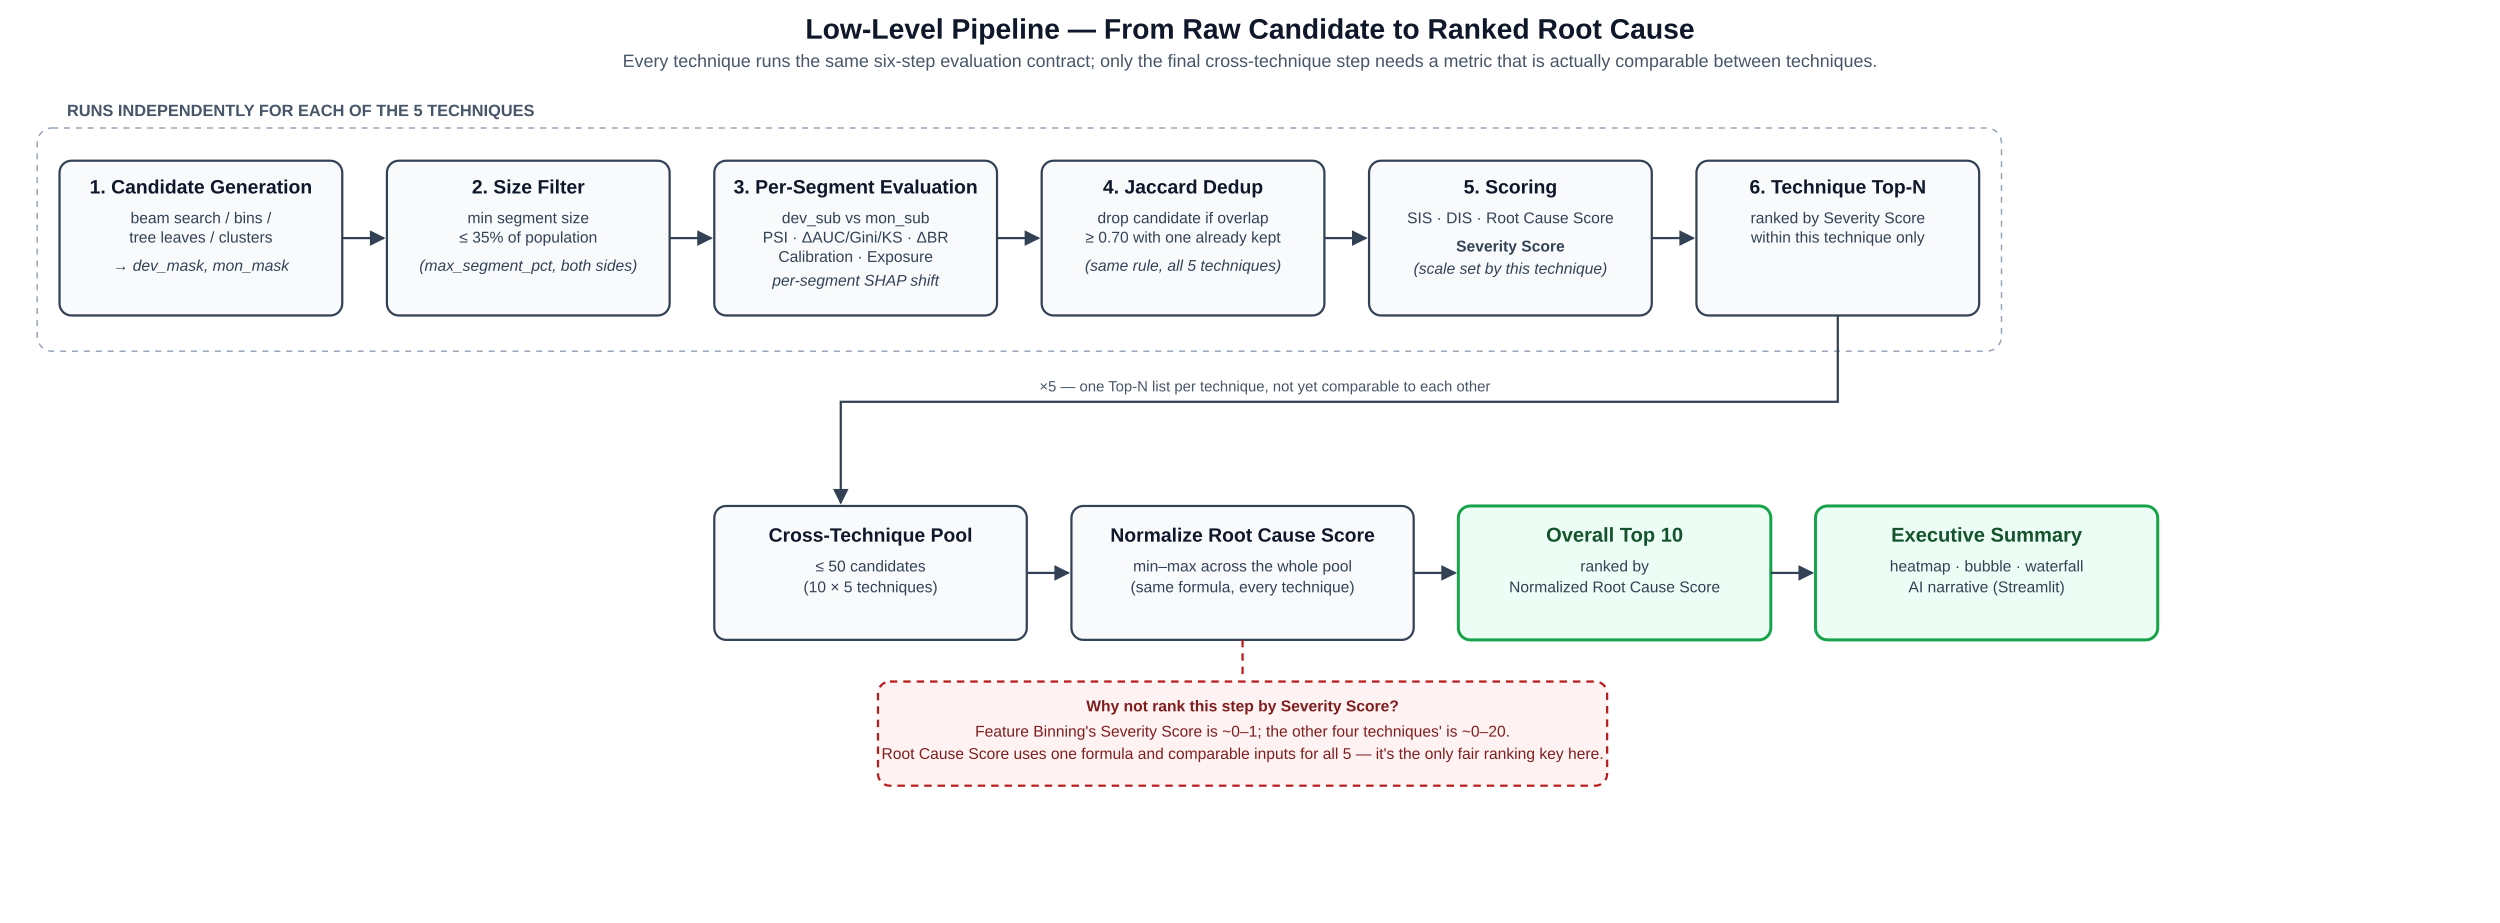
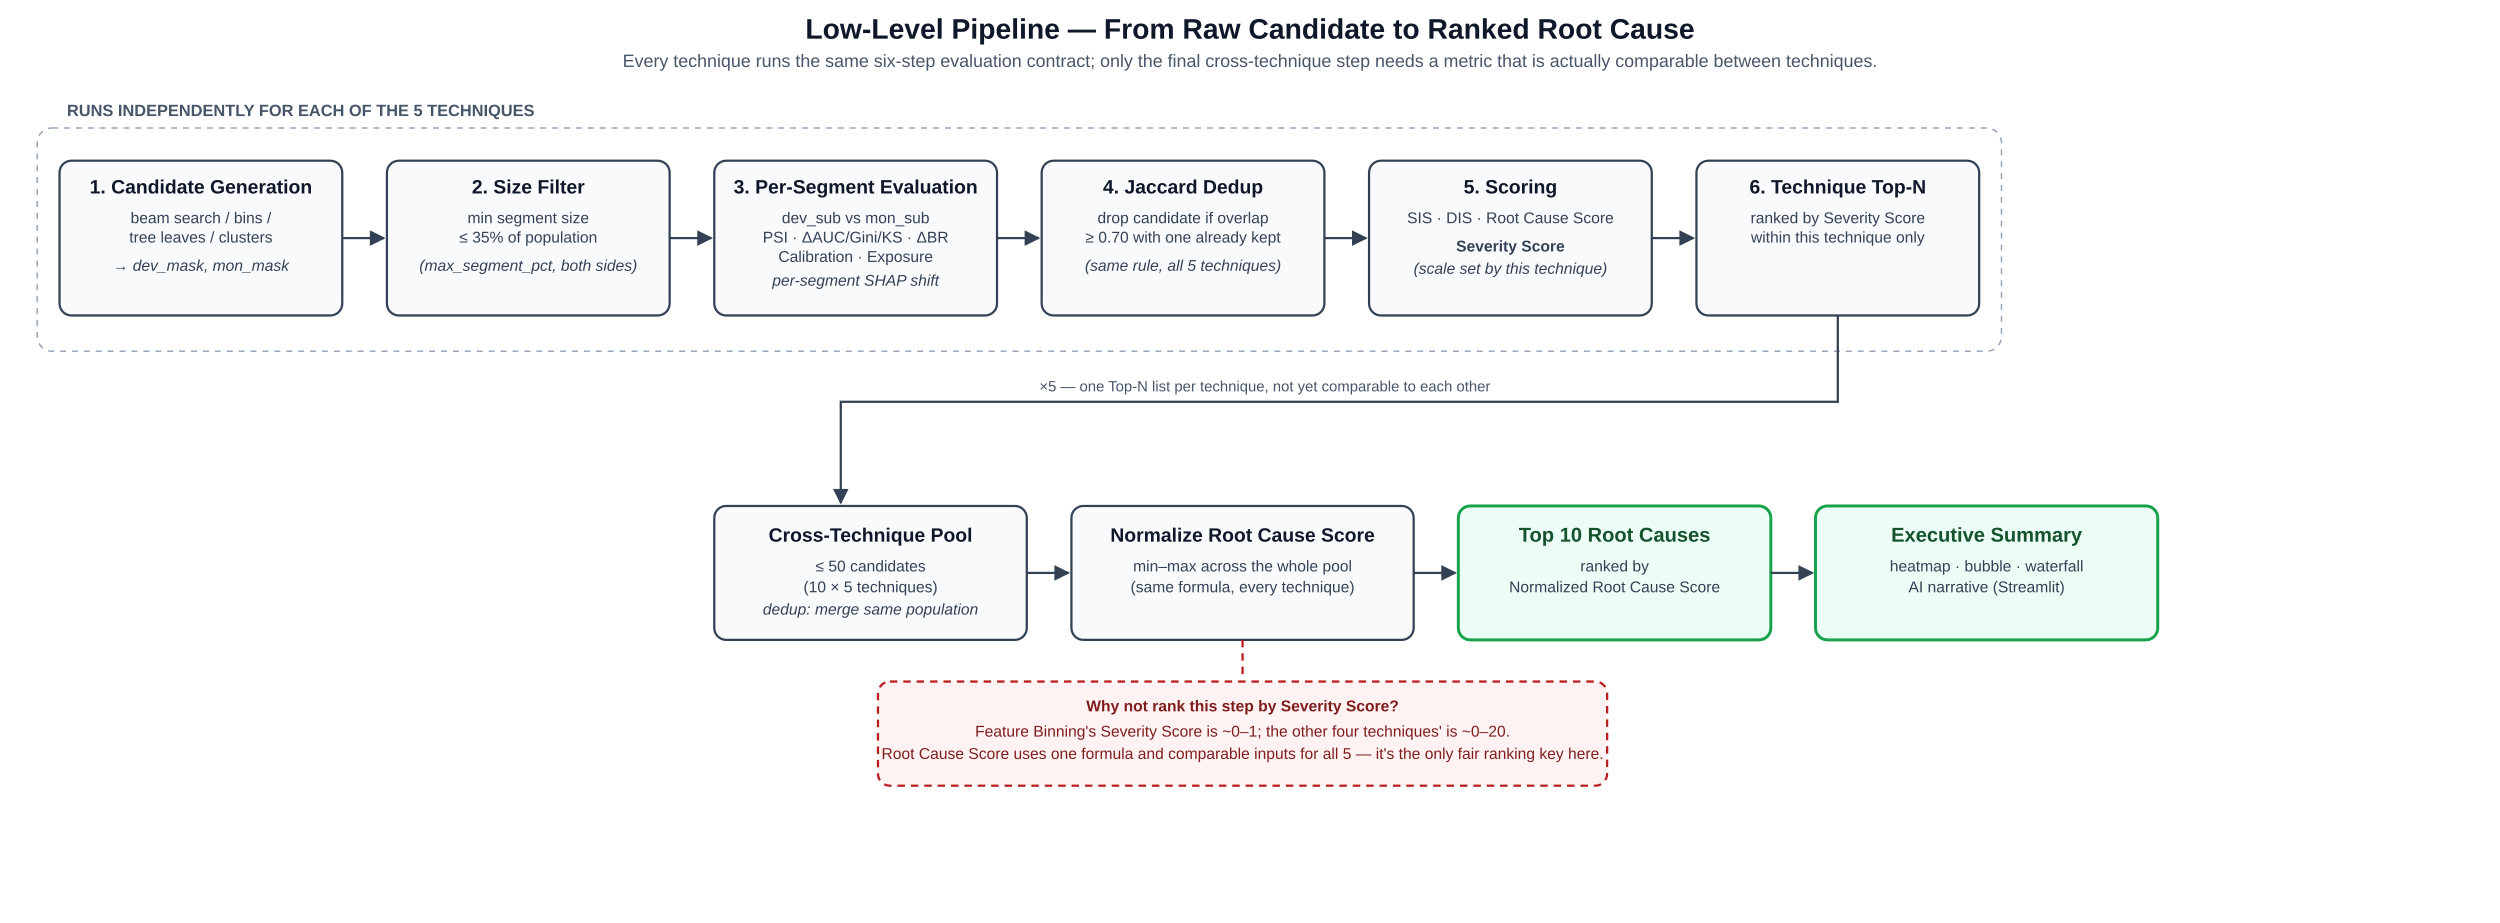
<svg xmlns="http://www.w3.org/2000/svg" viewBox="0 0 1680 620" role="img" aria-label="Each technique independently generates, filters, evaluates, deduplicates and scores candidate segments; the five technique-level top-10 lists are then pooled and re-ranked by normalized Root Cause Score, not by raw Severity Score, because Severity Score is on a different scale per technique.">
  <defs>
    <marker id="arrow2" viewBox="0 0 10 10" refX="9" refY="5" markerWidth="7" markerHeight="7" orient="auto-start-reverse">
      <path d="M0,0 L10,5 L0,10 z" fill="#334155" />
    </marker>
  </defs>
  <style>
    .box { fill:#f8fafc; stroke:#334155; stroke-width:1.5; rx:8; }
    .accent { fill:#ecfdf5; stroke:#16a34a; stroke-width:2; rx:8; }
    .warn { fill:#fef2f2; stroke:#b91c1c; stroke-width:1.5; stroke-dasharray:5,4; rx:8; }
    .title { font-family:Arial,Helvetica,sans-serif; font-size:13px; font-weight:700; fill:#0f172a; }
    .titleAccent { font-family:Arial,Helvetica,sans-serif; font-size:13.5px; font-weight:700; fill:#14532d; }
    .sub { font-family:Arial,Helvetica,sans-serif; font-size:10.5px; fill:#334155; }
    .warnText { font-family:Arial,Helvetica,sans-serif; font-size:10.5px; fill:#7f1d1d; }
    .edge { stroke:#334155; stroke-width:1.5; fill:none; marker-end:url(#arrow2); }
    .edgelabel { font-family:Arial,Helvetica,sans-serif; font-size:10px; fill:#475569; }
    .h1 { font-family:Arial,Helvetica,sans-serif; font-size:19px; font-weight:700; fill:#0f172a; }
    .h2 { font-family:Arial,Helvetica,sans-serif; font-size:12px; fill:#475569; }
    .band { font-family:Arial,Helvetica,sans-serif; font-size:11px; font-weight:700; fill:#475569; }
  </style>
  <text x="840" y="26" text-anchor="middle" class="h1">Low-Level Pipeline — From Raw Candidate to Ranked Root Cause</text>
  <text x="840" y="45" text-anchor="middle" class="h2">Every technique runs the same six-step evaluation contract; only the final cross-technique step needs a metric that is actually comparable between techniques.</text>
  <rect x="25" y="86" width="1320" height="150" fill="none" stroke="#94a3b8" stroke-width="1" stroke-dasharray="4,4" rx="10" />
  <text x="45" y="78" class="band">RUNS INDEPENDENTLY FOR EACH OF THE 5 TECHNIQUES</text>
  <rect class="box" x="40" y="108" width="190" height="104" />
  <text x="135" y="130" text-anchor="middle" class="title">1. Candidate Generation</text>
  <text x="135" y="150" text-anchor="middle" class="sub">beam search / bins /</text>
  <text x="135" y="163" text-anchor="middle" class="sub">tree leaves / clusters</text>
  <text x="135" y="182" text-anchor="middle" class="sub" font-style="italic">→ dev_mask, mon_mask</text>
  <rect class="box" x="260" y="108" width="190" height="104" />
  <text x="355" y="130" text-anchor="middle" class="title">2. Size Filter</text>
  <text x="355" y="150" text-anchor="middle" class="sub">min segment size</text>
  <text x="355" y="163" text-anchor="middle" class="sub">≤ 35% of population</text>
  <text x="355" y="182" text-anchor="middle" class="sub" font-style="italic">(max_segment_pct, both sides)</text>
  <rect class="box" x="480" y="108" width="190" height="104" />
  <text x="575" y="130" text-anchor="middle" class="title">3. Per-Segment Evaluation</text>
  <text x="575" y="150" text-anchor="middle" class="sub">dev_sub vs mon_sub</text>
  <text x="575" y="163" text-anchor="middle" class="sub">PSI · ΔAUC/Gini/KS · ΔBR</text>
  <text x="575" y="176" text-anchor="middle" class="sub">Calibration · Exposure</text>
  <text x="575" y="192" text-anchor="middle" class="sub" font-style="italic">per-segment SHAP shift</text>
  <rect class="box" x="700" y="108" width="190" height="104" />
  <text x="795" y="130" text-anchor="middle" class="title">4. Jaccard Dedup</text>
  <text x="795" y="150" text-anchor="middle" class="sub">drop candidate if overlap</text>
  <text x="795" y="163" text-anchor="middle" class="sub">≥ 0.70 with one already kept</text>
  <text x="795" y="182" text-anchor="middle" class="sub" font-style="italic">(same rule, all 5 techniques)</text>
  <rect class="box" x="920" y="108" width="190" height="104" />
  <text x="1015" y="130" text-anchor="middle" class="title">5. Scoring</text>
  <text x="1015" y="150" text-anchor="middle" class="sub">SIS · DIS · Root Cause Score</text>
  <text x="1015" y="169" text-anchor="middle" class="sub" font-weight="700">Severity Score</text>
  <text x="1015" y="184" text-anchor="middle" class="sub" font-style="italic">(scale set by this technique)</text>
  <rect class="box" x="1140" y="108" width="190" height="104" />
  <text x="1235" y="130" text-anchor="middle" class="title">6. Technique Top-N</text>
  <text x="1235" y="150" text-anchor="middle" class="sub">ranked by Severity Score</text>
  <text x="1235" y="163" text-anchor="middle" class="sub">within this technique only</text>
  <path class="edge" d="M230,160 L258,160" />
  <path class="edge" d="M450,160 L478,160" />
  <path class="edge" d="M670,160 L698,160" />
  <path class="edge" d="M890,160 L918,160" />
  <path class="edge" d="M1110,160 L1138,160" />
  <path class="edge" d="M1235,212 L1235,270 L565,270 L565,338" />
  <text x="850" y="263" text-anchor="middle" class="edgelabel">×5 — one Top-N list per technique, not yet comparable to each other</text>
  <rect class="box" x="480" y="340" width="210" height="90" />
  <text x="585" y="364" text-anchor="middle" class="title">Cross-Technique Pool</text>
  <text x="585" y="384" text-anchor="middle" class="sub">≤ 50 candidates</text>
  <text x="585" y="398" text-anchor="middle" class="sub">(10 × 5 techniques)</text>
+   <text x="585" y="413" text-anchor="middle" class="sub" font-style="italic">dedup: merge same population</text>
  <path class="edge" d="M690,385 L718,385" />
  <rect class="box" x="720" y="340" width="230" height="90" />
  <text x="835" y="364" text-anchor="middle" class="title">Normalize Root Cause Score</text>
  <text x="835" y="384" text-anchor="middle" class="sub">min–max across the whole pool</text>
  <text x="835" y="398" text-anchor="middle" class="sub">(same formula, every technique)</text>
  <path class="edge" d="M950,385 L978,385" />
  <rect class="accent" x="980" y="340" width="210" height="90" />
-   <text x="1085" y="364" text-anchor="middle" class="titleAccent">Overall Top 10</text>
+   <text x="1085" y="364" text-anchor="middle" class="titleAccent">Top 10 Root Causes</text>
  <text x="1085" y="384" text-anchor="middle" class="sub">ranked by</text>
  <text x="1085" y="398" text-anchor="middle" class="sub">Normalized Root Cause Score</text>
  <path class="edge" d="M1190,385 L1218,385" />
  <rect class="accent" x="1220" y="340" width="230" height="90" />
  <text x="1335" y="364" text-anchor="middle" class="titleAccent">Executive Summary</text>
  <text x="1335" y="384" text-anchor="middle" class="sub">heatmap · bubble · waterfall</text>
  <text x="1335" y="398" text-anchor="middle" class="sub">AI narrative (Streamlit)</text>
  <path d="M835,430 L835,455" stroke="#b91c1c" stroke-width="1.5" fill="none" stroke-dasharray="5,4" />
  <rect class="warn" x="590" y="458" width="490" height="70" />
  <text x="835" y="478" text-anchor="middle" class="warnText" font-weight="700">Why not rank this step by Severity Score?</text>
  <text x="835" y="495" text-anchor="middle" class="warnText">Feature Binning's Severity Score is ~0–1; the other four techniques' is ~0–20.</text>
  <text x="835" y="510" text-anchor="middle" class="warnText">Root Cause Score uses one formula and comparable inputs for all 5 — it's the only fair ranking key here.</text>
</svg>
